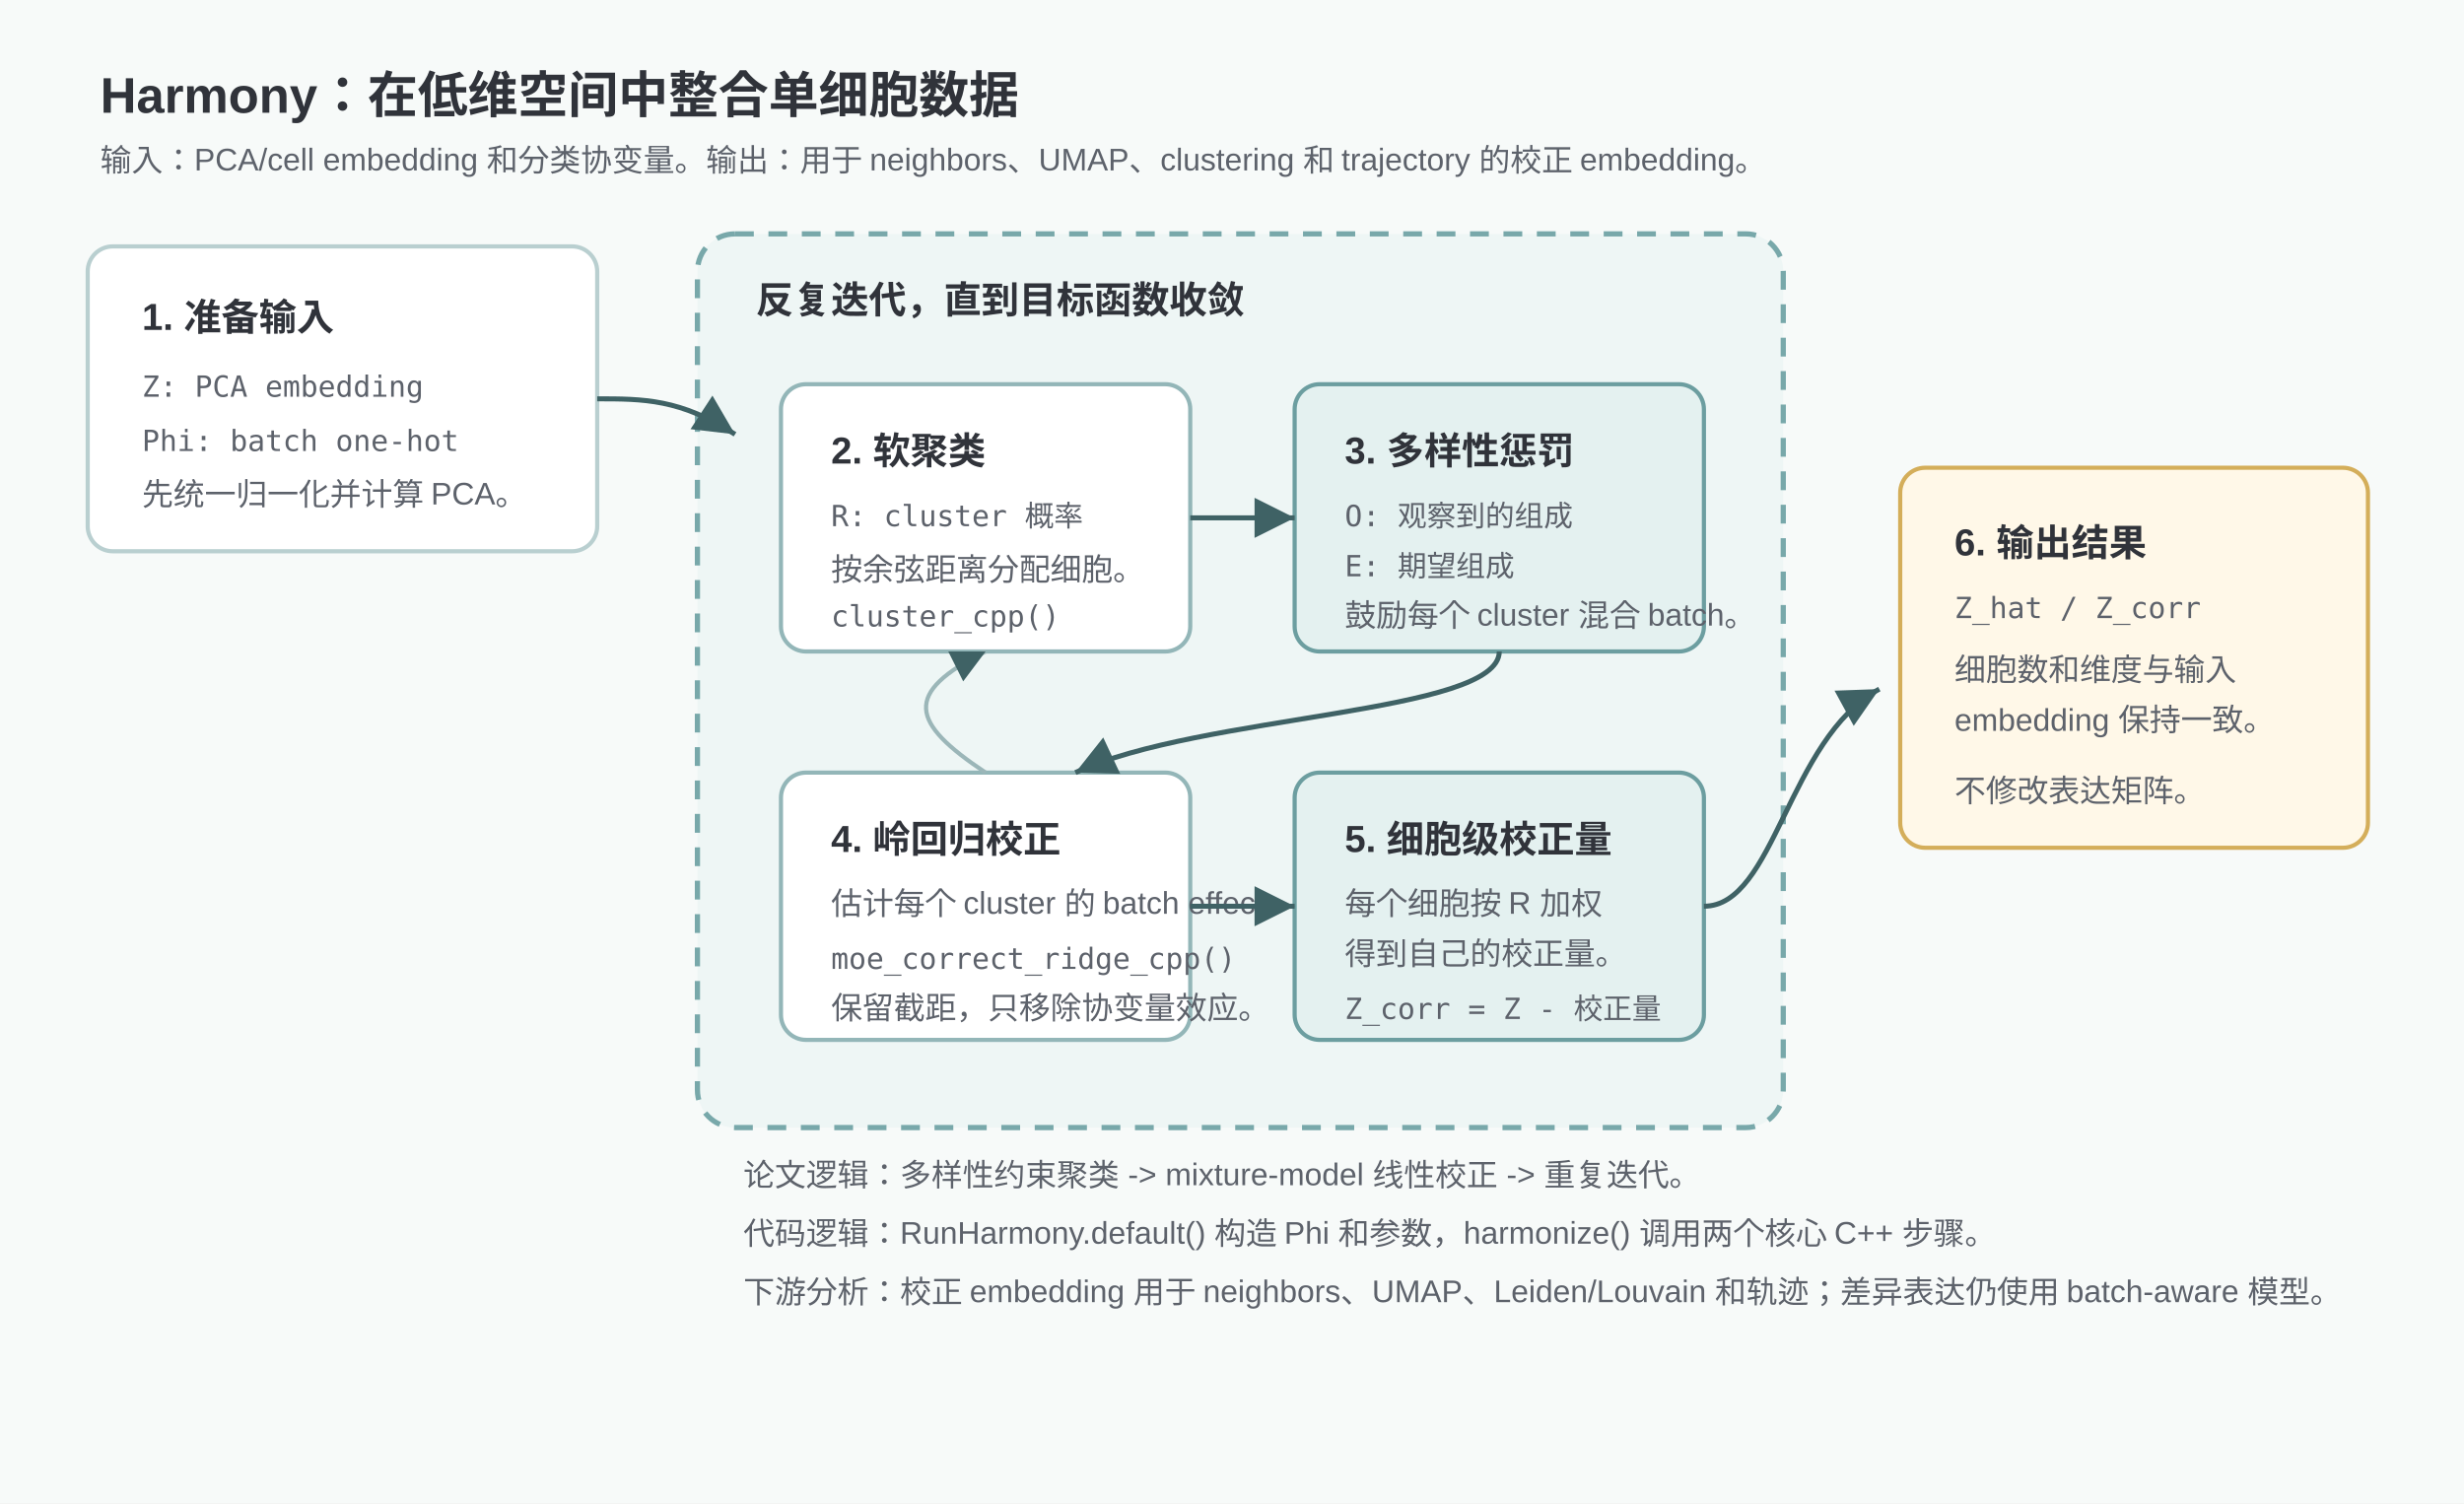
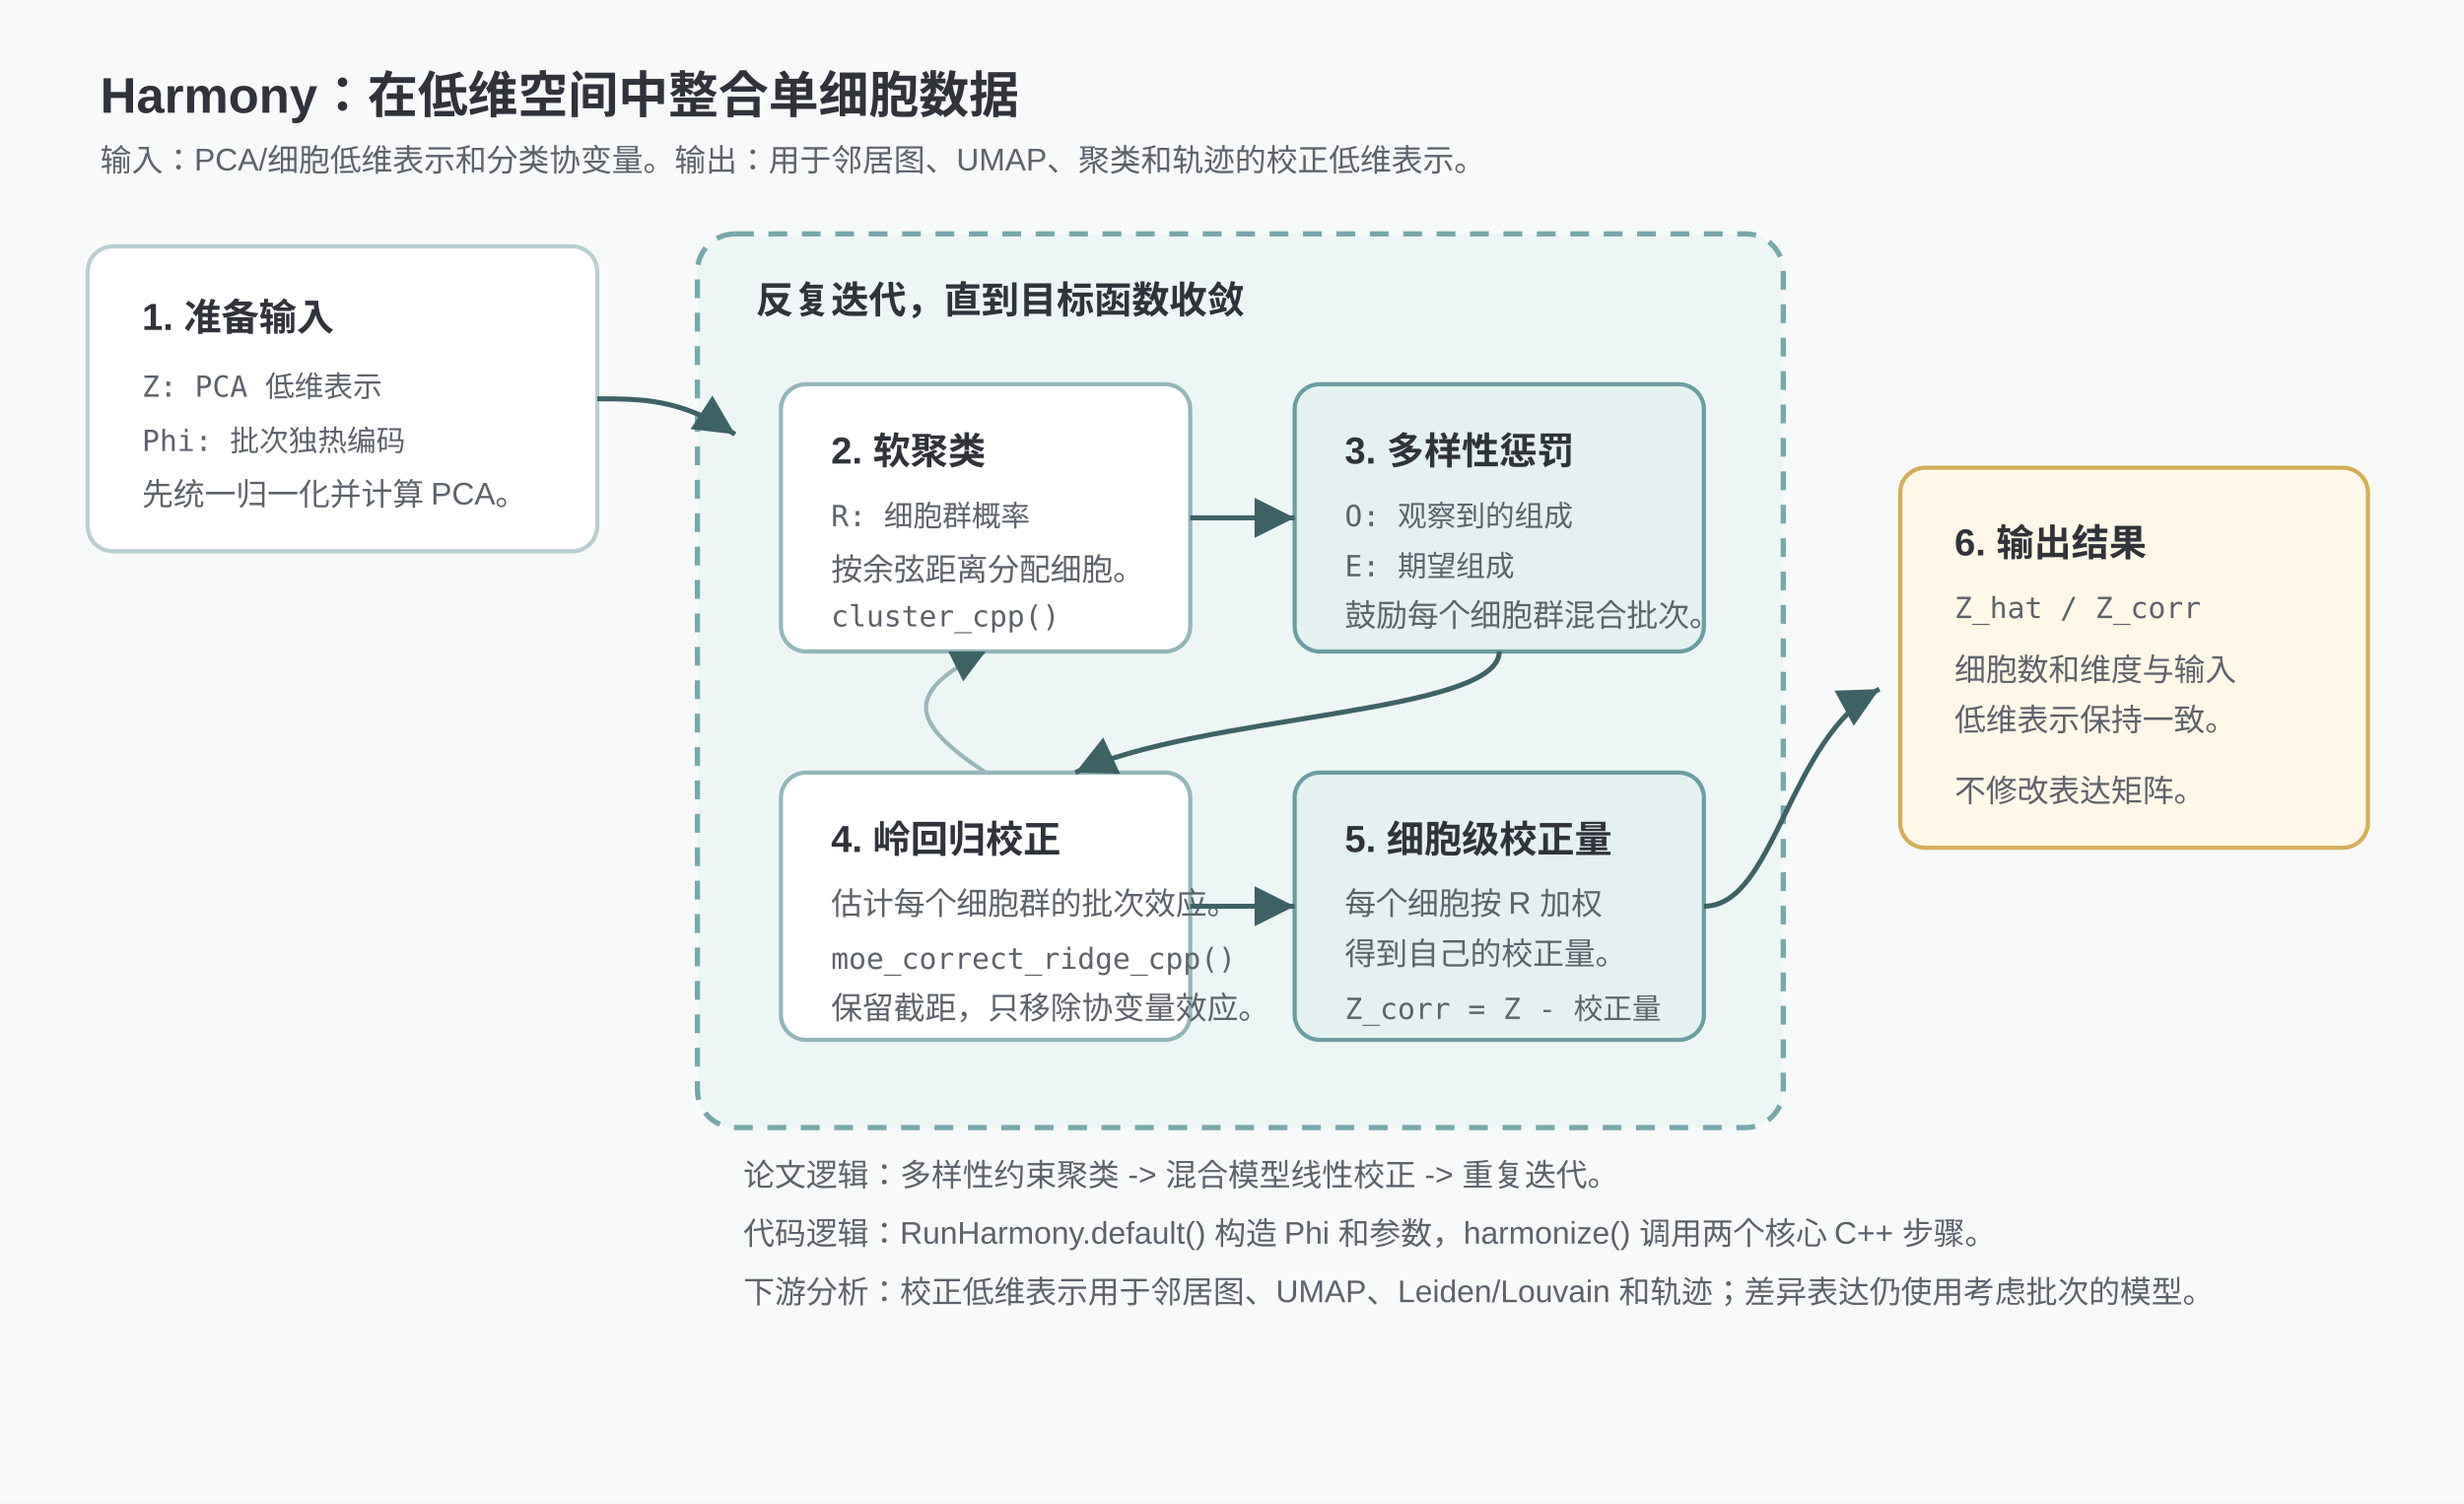
<svg xmlns="http://www.w3.org/2000/svg" width="1180" height="720" viewBox="0 0 1180 720" role="img" aria-labelledby="title desc">
  <defs>
    <marker id="arrow" markerWidth="12" markerHeight="12" refX="10" refY="6" orient="auto" markerUnits="strokeWidth">
      <path d="M2,2 L10,6 L2,10 Z" fill="#3f6265" />
    </marker>
    <style>
      .bg { fill: #f7faf9; }
      .panel { fill: #ffffff; stroke: #b9cfd0; stroke-width: 2; }
      .loop { fill: #eef6f5; stroke: #78a8aa; stroke-width: 2.5; stroke-dasharray: 9 7; }
      .node { fill: #ffffff; stroke: #93b6b8; stroke-width: 2; }
      .accent { fill: #e4f1f0; stroke: #6c9ea0; stroke-width: 2; }
      .output { fill: #fff8e8; stroke: #d4ae5a; stroke-width: 2; }
      .title { font: 700 24px Arial, sans-serif; fill: #30333a; }
      .label { font: 700 18px Arial, sans-serif; fill: #30333a; }
      .small { font: 15px Arial, sans-serif; fill: #5d626b; }
      .code { font: 14px Menlo, Consolas, monospace; fill: #5d626b; }
      .arrow { stroke: #3f6265; stroke-width: 2.4; fill: none; marker-end: url(#arrow); }
      .muted { stroke: #9bb6b8; stroke-width: 2; fill: none; marker-end: url(#arrow); }
    </style>
  </defs>
  <rect class="bg" width="1180" height="720" rx="0" />
  <text class="title" x="48" y="54">Harmony：在低维空间中整合单细胞数据</text>
-   <text class="small" x="48" y="82">输入：PCA/cell embedding 和分类协变量。输出：用于 neighbors、UMAP、clustering 和 trajectory 的校正 embedding。</text>
+   <text class="small" x="48" y="82">输入：PCA/细胞低维表示和分类协变量。输出：用于邻居图、UMAP、聚类和轨迹的校正低维表示。</text>
  <rect class="panel" x="42" y="118" width="244" height="146" rx="12" />
  <text class="label" x="68" y="158">1. 准备输入</text>
-   <text class="code" x="68" y="190">Z: PCA embedding</text>
-   <text class="code" x="68" y="216">Phi: batch one-hot</text>
+   <text class="code" x="68" y="190">Z: PCA 低维表示</text>
+   <text class="code" x="68" y="216">Phi: 批次独热编码</text>
  <text class="small" x="68" y="242">先统一归一化并计算 PCA。</text>
  <rect class="loop" x="334" y="112" width="520" height="428" rx="18" />
  <text class="label" x="362" y="150">反复迭代，直到目标函数收敛</text>
  <rect class="node" x="374" y="184" width="196" height="128" rx="12" />
  <text class="label" x="398" y="222">2. 软聚类</text>
-   <text class="code" x="398" y="252">R: cluster 概率</text>
+   <text class="code" x="398" y="252">R: 细胞群概率</text>
  <text class="small" x="398" y="278">按余弦距离分配细胞。</text>
  <text class="code" x="398" y="300">cluster_cpp()</text>
  <rect class="accent" x="620" y="184" width="196" height="128" rx="12" />
  <text class="label" x="644" y="222">3. 多样性惩罚</text>
  <text class="code" x="644" y="252">O: 观察到的组成</text>
  <text class="code" x="644" y="276">E: 期望组成</text>
-   <text class="small" x="644" y="300">鼓励每个 cluster 混合 batch。</text>
+   <text class="small" x="644" y="300">鼓励每个细胞群混合批次。</text>
  <rect class="node" x="374" y="370" width="196" height="128" rx="12" />
  <text class="label" x="398" y="408">4. 岭回归校正</text>
-   <text class="small" x="398" y="438">估计每个 cluster 的 batch effect。</text>
+   <text class="small" x="398" y="438">估计每个细胞群的批次效应。</text>
  <text class="code" x="398" y="464">moe_correct_ridge_cpp()</text>
  <text class="small" x="398" y="488">保留截距，只移除协变量效应。</text>
  <rect class="accent" x="620" y="370" width="196" height="128" rx="12" />
  <text class="label" x="644" y="408">5. 细胞级校正量</text>
  <text class="small" x="644" y="438">每个细胞按 R 加权</text>
  <text class="small" x="644" y="462">得到自己的校正量。</text>
  <text class="code" x="644" y="488">Z_corr = Z - 校正量</text>
  <rect class="output" x="910" y="224" width="224" height="182" rx="12" />
  <text class="label" x="936" y="266">6. 输出结果</text>
  <text class="code" x="936" y="296">Z_hat / Z_corr</text>
  <text class="small" x="936" y="326">细胞数和维度与输入</text>
-   <text class="small" x="936" y="350">embedding 保持一致。</text>
+   <text class="small" x="936" y="350">低维表示保持一致。</text>
  <text class="small" x="936" y="384">不修改表达矩阵。</text>
  <path class="arrow" d="M286 191 C308 191, 326 191, 352 208" />
  <path class="arrow" d="M570 248 L620 248" />
  <path class="arrow" d="M718 312 C718 342, 575 342, 515 370" />
  <path class="arrow" d="M570 434 L620 434" />
  <path class="arrow" d="M816 434 C850 434, 856 354, 900 330" />
  <path class="muted" d="M472 370 C436 346, 432 332, 472 312" />
-   <text class="small" x="356" y="568">论文逻辑：多样性约束聚类 -&gt; mixture-model 线性校正 -&gt; 重复迭代。</text>
+   <text class="small" x="356" y="568">论文逻辑：多样性约束聚类 -&gt; 混合模型线性校正 -&gt; 重复迭代。</text>
  <text class="small" x="356" y="596">代码逻辑：RunHarmony.default() 构造 Phi 和参数，harmonize() 调用两个核心 C++ 步骤。</text>
-   <text class="small" x="356" y="624">下游分析：校正 embedding 用于 neighbors、UMAP、Leiden/Louvain 和轨迹；差异表达仍使用 batch-aware 模型。</text>
+   <text class="small" x="356" y="624">下游分析：校正低维表示用于邻居图、UMAP、Leiden/Louvain 和轨迹；差异表达仍使用考虑批次的模型。</text>
</svg>
